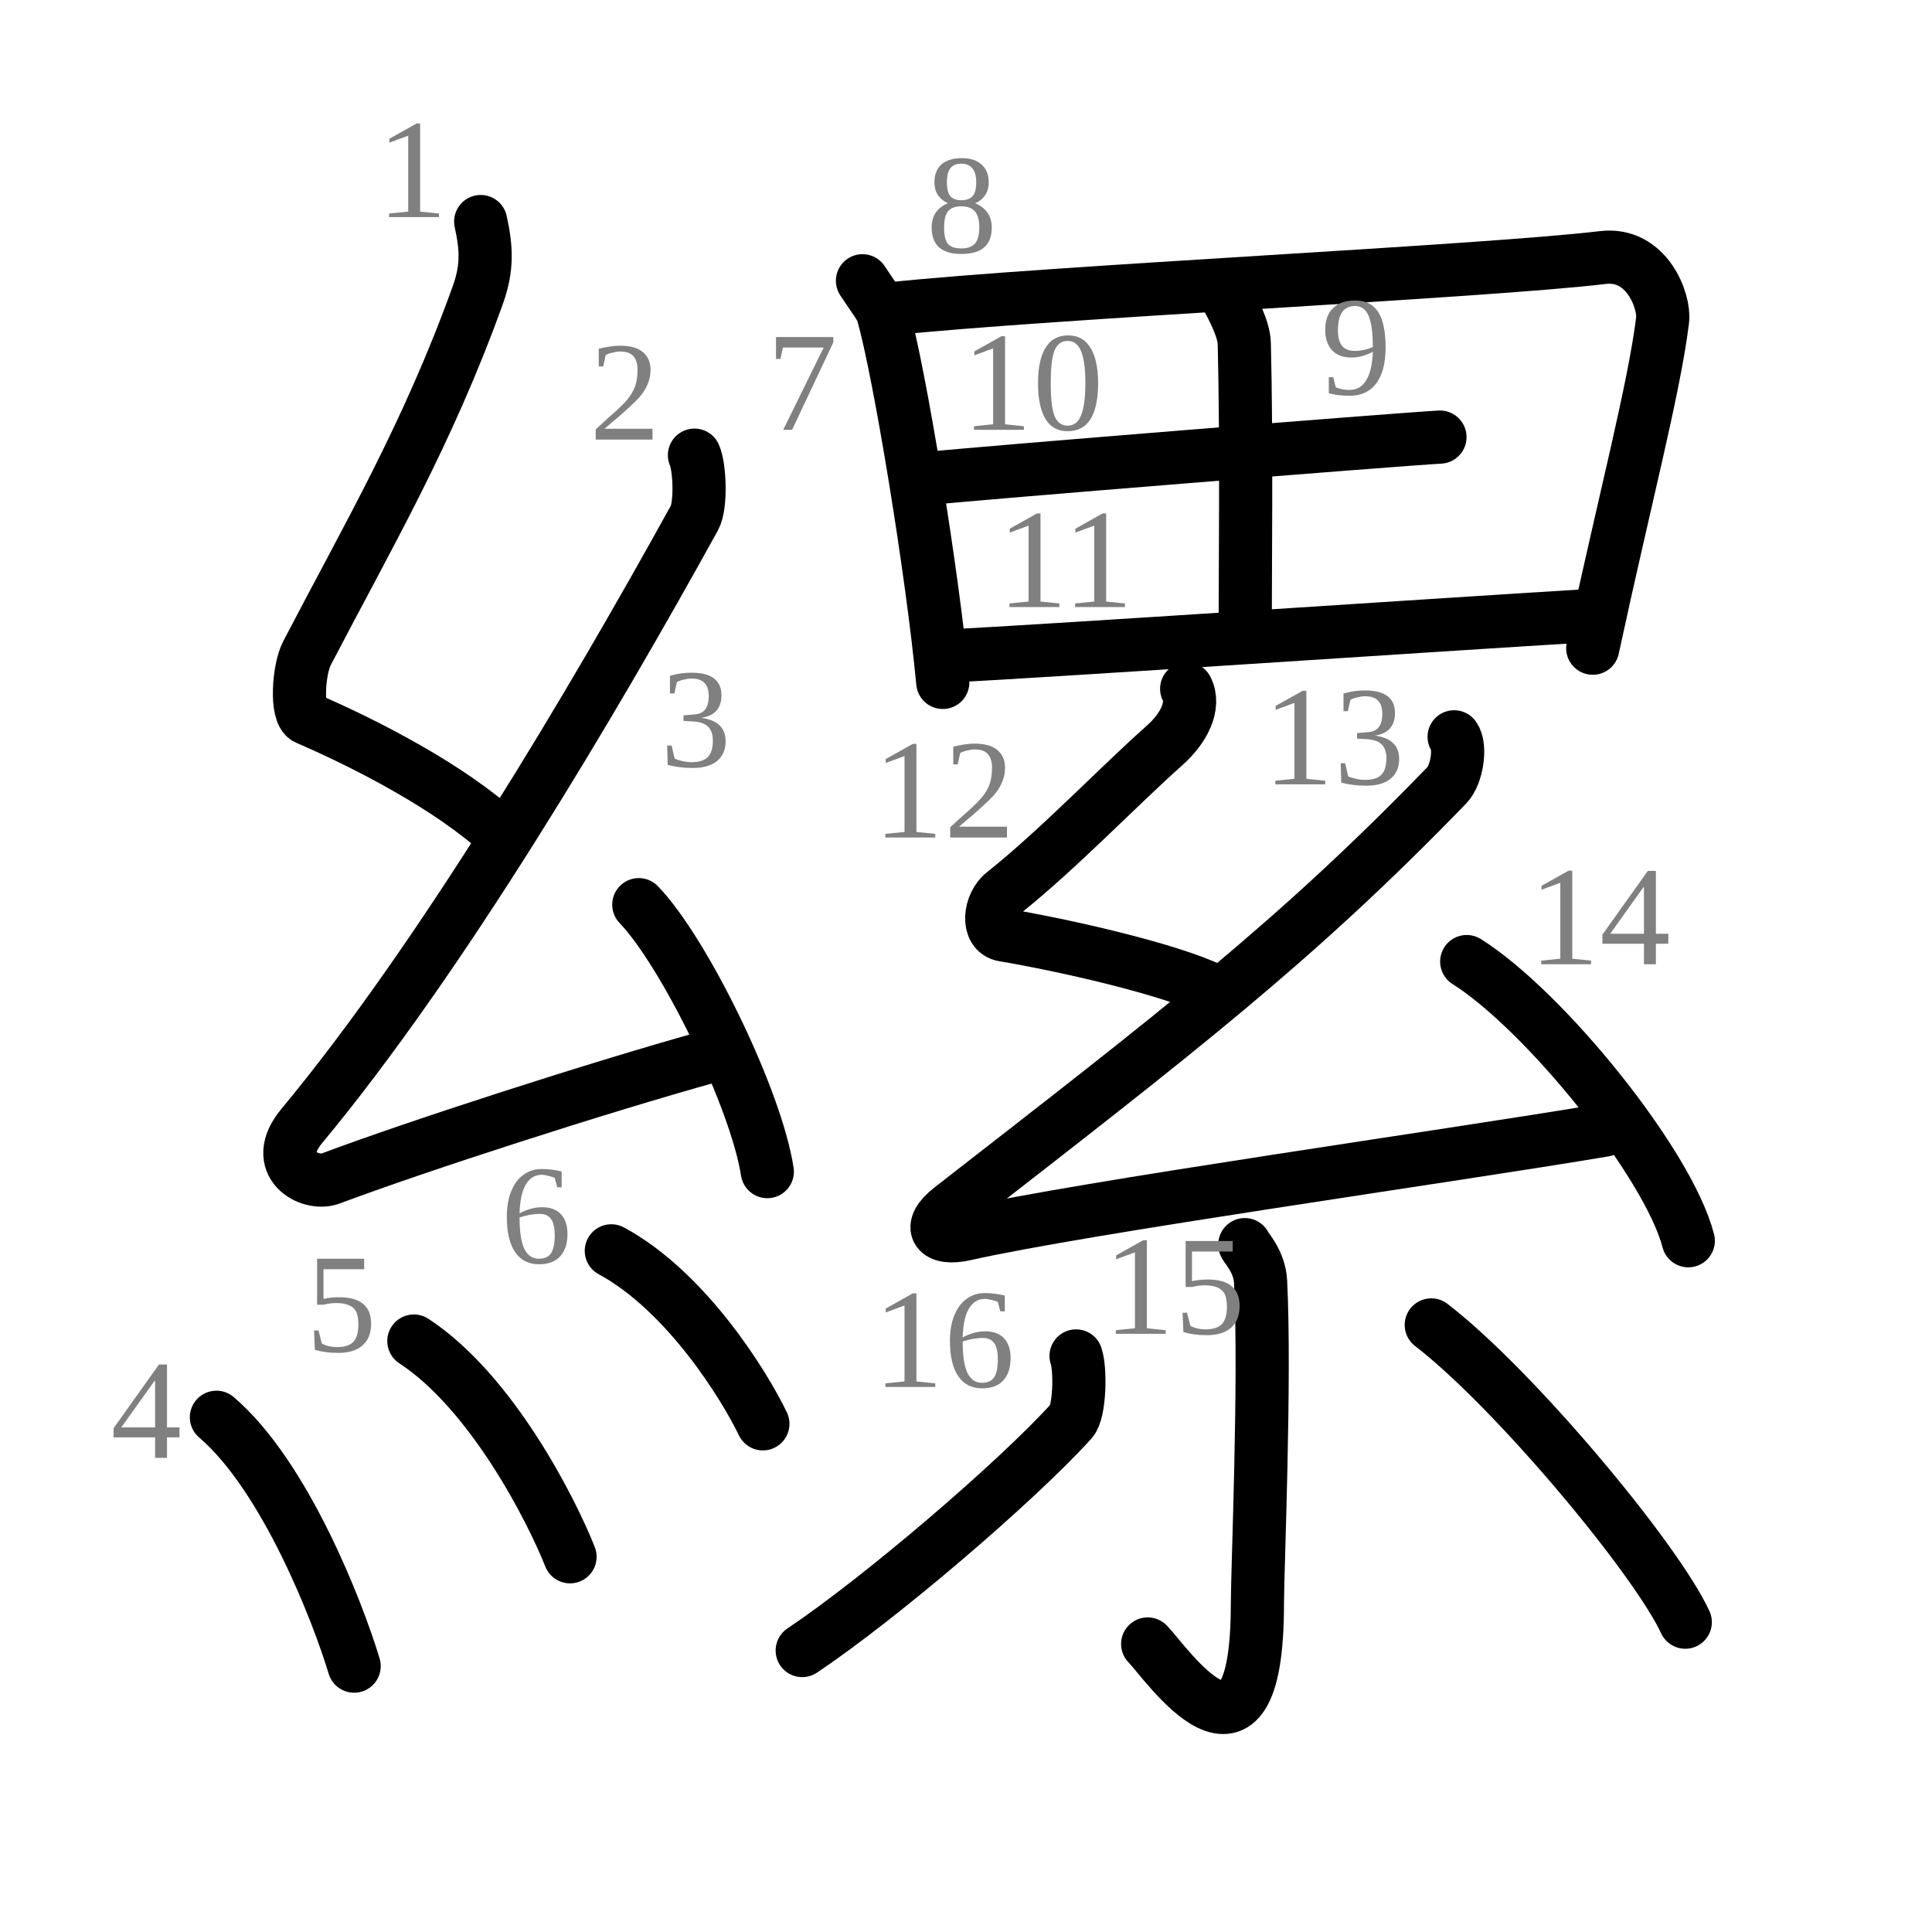
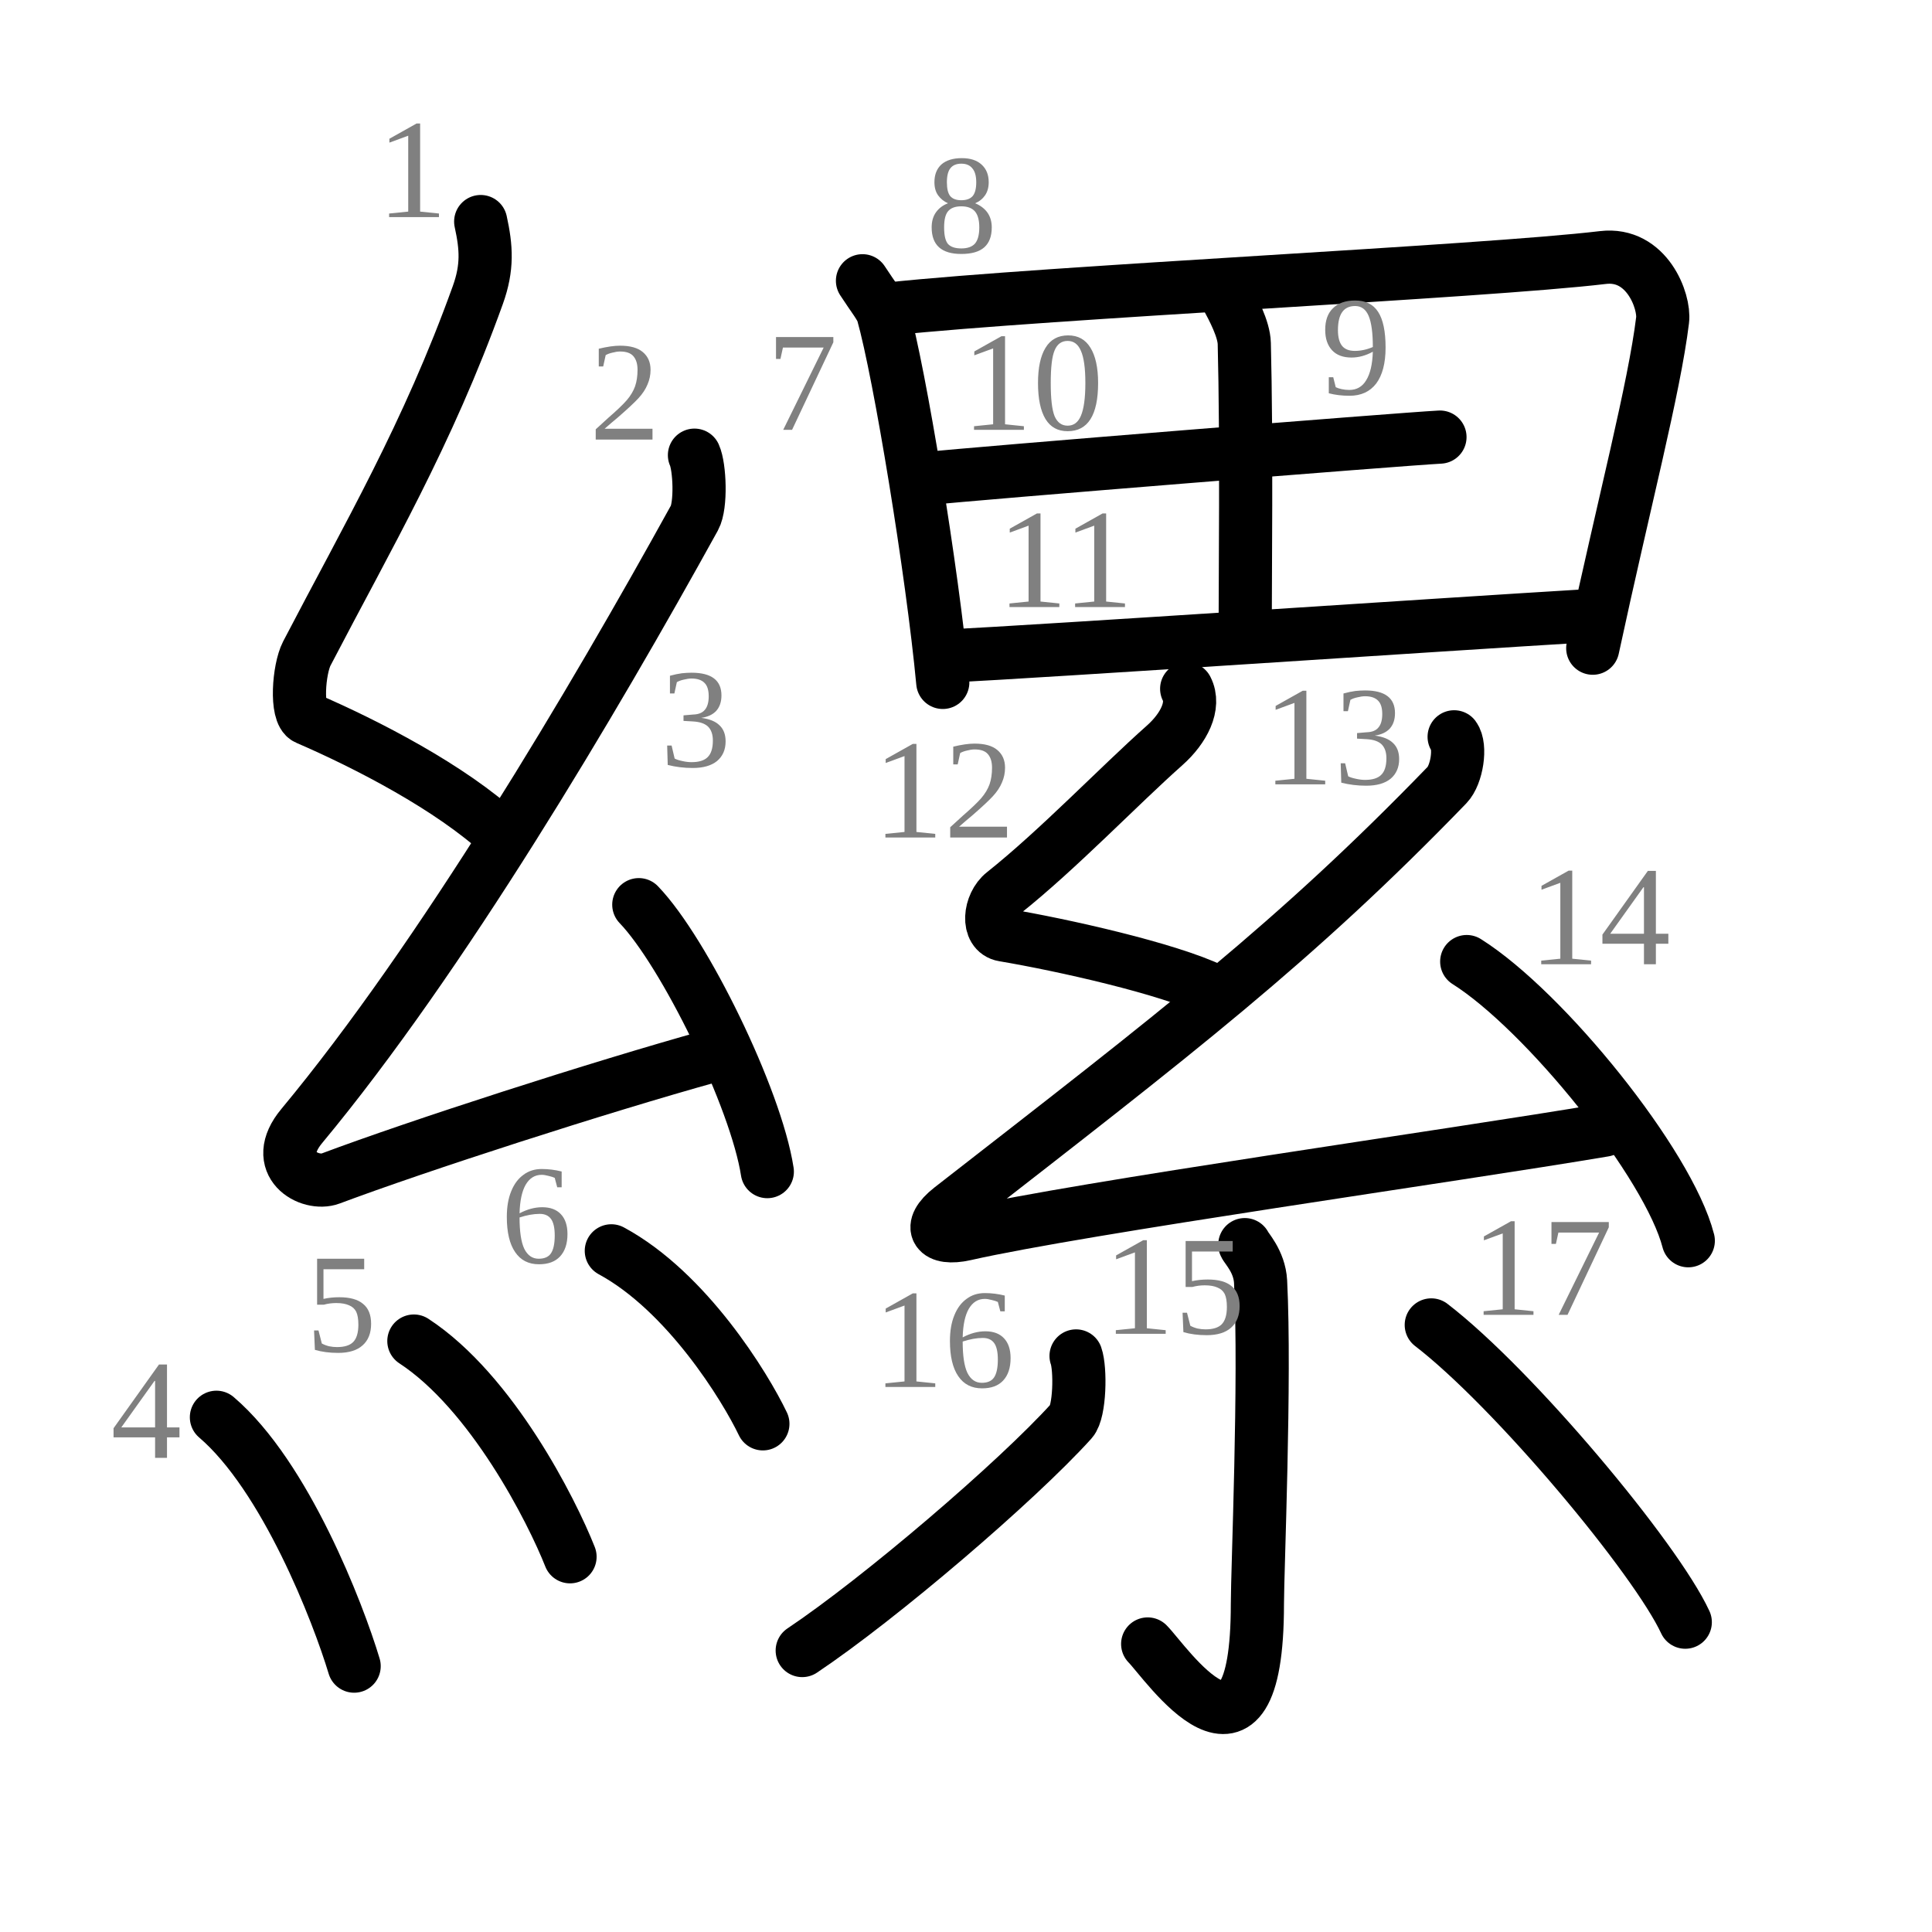
<svg xmlns="http://www.w3.org/2000/svg" xmlns:ns1="http://kanjivg.tagaini.net" width="109" height="109" viewBox="0 0 109 109">
  <g id="kvg:StrokePaths_07e32-Kaisho" style="fill:none;stroke:#000000;stroke-width:3;stroke-linecap:round;stroke-linejoin:round;">
    <g id="kvg:07e32-Kaisho" ns1:element="縲">
      <g id="kvg:07e32-Kaisho-g1" ns1:element="糸" ns1:variant="true" ns1:position="left" ns1:radical="general">
        <path id="kvg:07e32-Kaisho-s1" ns1:type="㇜" d="M27.12,12.5c0.32,1.46,0.4,2.58-0.16,4.14c-2.84,7.9-6.21,13.62-9.65,20.23c-0.46,0.89-0.64,3.38,0,3.66c3.38,1.46,8.12,3.9,11.02,6.58" />
        <path id="kvg:07e32-Kaisho-s2" ns1:type="㇜" d="M39.18,25.68c0.3,0.66,0.39,2.83,0,3.54C33.45,39.6,24.9,54.05,17.03,63.52c-1.81,2.17,0.45,3.41,1.62,2.97c4.93-1.85,15.15-5.15,21.48-6.91" />
        <path id="kvg:07e32-Kaisho-s3" ns1:type="㇔" d="M36.04,51.04c2.56,2.66,6.61,10.92,7.25,15.06" />
        <path id="kvg:07e32-Kaisho-s4" ns1:type="㇔" d="M12.21,79.96c3.89,3.32,6.87,11.04,7.77,14.04" />
        <path id="kvg:07e32-Kaisho-s5" ns1:type="㇔" d="M23.35,75.66c4.4,2.88,7.78,9.56,8.81,12.17" />
        <path id="kvg:07e32-Kaisho-s6" ns1:type="㇔" d="M34.49,70.57c4.27,2.31,7.55,7.67,8.55,9.76" />
      </g>
      <g id="kvg:07e32-Kaisho-g2" ns1:element="累" ns1:position="right">
        <g id="kvg:07e32-Kaisho-g3" ns1:element="田" ns1:position="top">
          <path id="kvg:07e32-Kaisho-s7" ns1:type="㇑" d="M48.66,15.84c0.59,0.91,1.03,1.44,1.15,1.84c0.95,3.36,2.79,14.56,3.38,20.82" />
          <path id="kvg:07e32-Kaisho-s8" ns1:type="㇕a" d="M50.17,17.43c9.09-0.96,33.47-2.09,40.26-2.9c2.49-0.3,3.5,2.48,3.37,3.53c-0.47,3.85-2.17,10.28-3.94,18.51" />
          <path id="kvg:07e32-Kaisho-s9" ns1:type="㇑a" d="M69.2,16.73c0.37,0.69,0.98,1.83,1,2.65c0.14,5.42,0.05,13.51,0.05,16.37" />
          <path id="kvg:07e32-Kaisho-s10" ns1:type="㇐a" d="M52.19,27.01c2.91-0.31,26.64-2.22,29.05-2.35" />
          <path id="kvg:07e32-Kaisho-s11" ns1:type="㇐a" d="M53.19,37.03c6.59-0.34,27.41-1.75,36.52-2.3" />
        </g>
        <g id="kvg:07e32-Kaisho-g4" ns1:element="糸" ns1:position="bottom">
          <path id="kvg:07e32-Kaisho-s12" ns1:type="㇜" d="M66.95,38.86c0.49,0.95-0.16,2.23-1.24,3.19c-2.56,2.27-6.02,5.89-9.09,8.33c-0.81,0.64-0.97,2.21,0,2.37c3.33,0.56,9.27,1.89,11.8,3.11" />
          <path id="kvg:07e32-Kaisho-s13" ns1:type="㇜" d="M82.04,41.57c0.4,0.54,0.16,2.14-0.4,2.72c-8.59,8.88-15.24,13.96-28,23.89c-1.38,1.08-0.8,1.81,0.8,1.45c6.68-1.51,27.48-4.42,36.07-5.87" />
          <path id="kvg:07e32-Kaisho-s14" ns1:type="㇔" d="M82.75,54.25c4.41,2.78,11.39,11.43,12.5,15.75" />
          <path id="kvg:07e32-Kaisho-s15" ns1:type="㇚" d="M70.23,70.22c0.06,0.18,0.83,0.94,0.89,2.09c0.28,5.51-0.18,16.32-0.18,18.19c0,11-5.19,3.25-6.19,2.25" />
          <path id="kvg:07e32-Kaisho-s16" ns1:type="㇒" d="M60.71,76.5c0.26,0.73,0.22,3.14-0.26,3.67c-3.09,3.42-10.81,10.02-15.19,12.95" />
          <path id="kvg:07e32-Kaisho-s17" ns1:type="㇔" d="M80.75,74.75c4.67,3.59,12.67,13.18,14.33,16.77" />
        </g>
      </g>
    </g>
  </g>
  <g id="kvg:StrokeNumbers_07e32-Kaisho" style="font-size:8;fill:#808080">
    <text transform="matrix(1 0 0 1 21.25 12.25)">1</text>
    <text transform="matrix(1 0 0 1 33.25 24.80)">2</text>
    <text transform="matrix(1 0 0 1 37.25 43.25)">3</text>
    <text transform="matrix(1 0 0 1 6.25 82.25)">4</text>
    <text transform="matrix(1 0 0 1 17.25 76.25)">5</text>
    <text transform="matrix(1 0 0 1 28.25 71.25)">6</text>
    <text transform="matrix(1 0 0 1 43.25 24.25)">7</text>
    <text transform="matrix(1 0 0 1 52.25 14.25)">8</text>
    <text transform="matrix(1 0 0 1 74.50 22.25)">9</text>
    <text transform="matrix(1 0 0 1 54.25 24.25)">10</text>
    <text transform="matrix(1 0 0 1 56.25 34.25)">11</text>
    <text transform="matrix(1 0 0 1 49.25 47.25)">12</text>
    <text transform="matrix(1 0 0 1 71.25 44.25)">13</text>
    <text transform="matrix(1 0 0 1 86.25 54.40)">14</text>
    <text transform="matrix(1 0 0 1 62.25 75.25)">15</text>
    <text transform="matrix(1 0 0 1 49.25 78.25)">16</text>
+     <text transform="matrix(1 0 0 1 83.00 74.18)">17</text>
  </g>
</svg>
